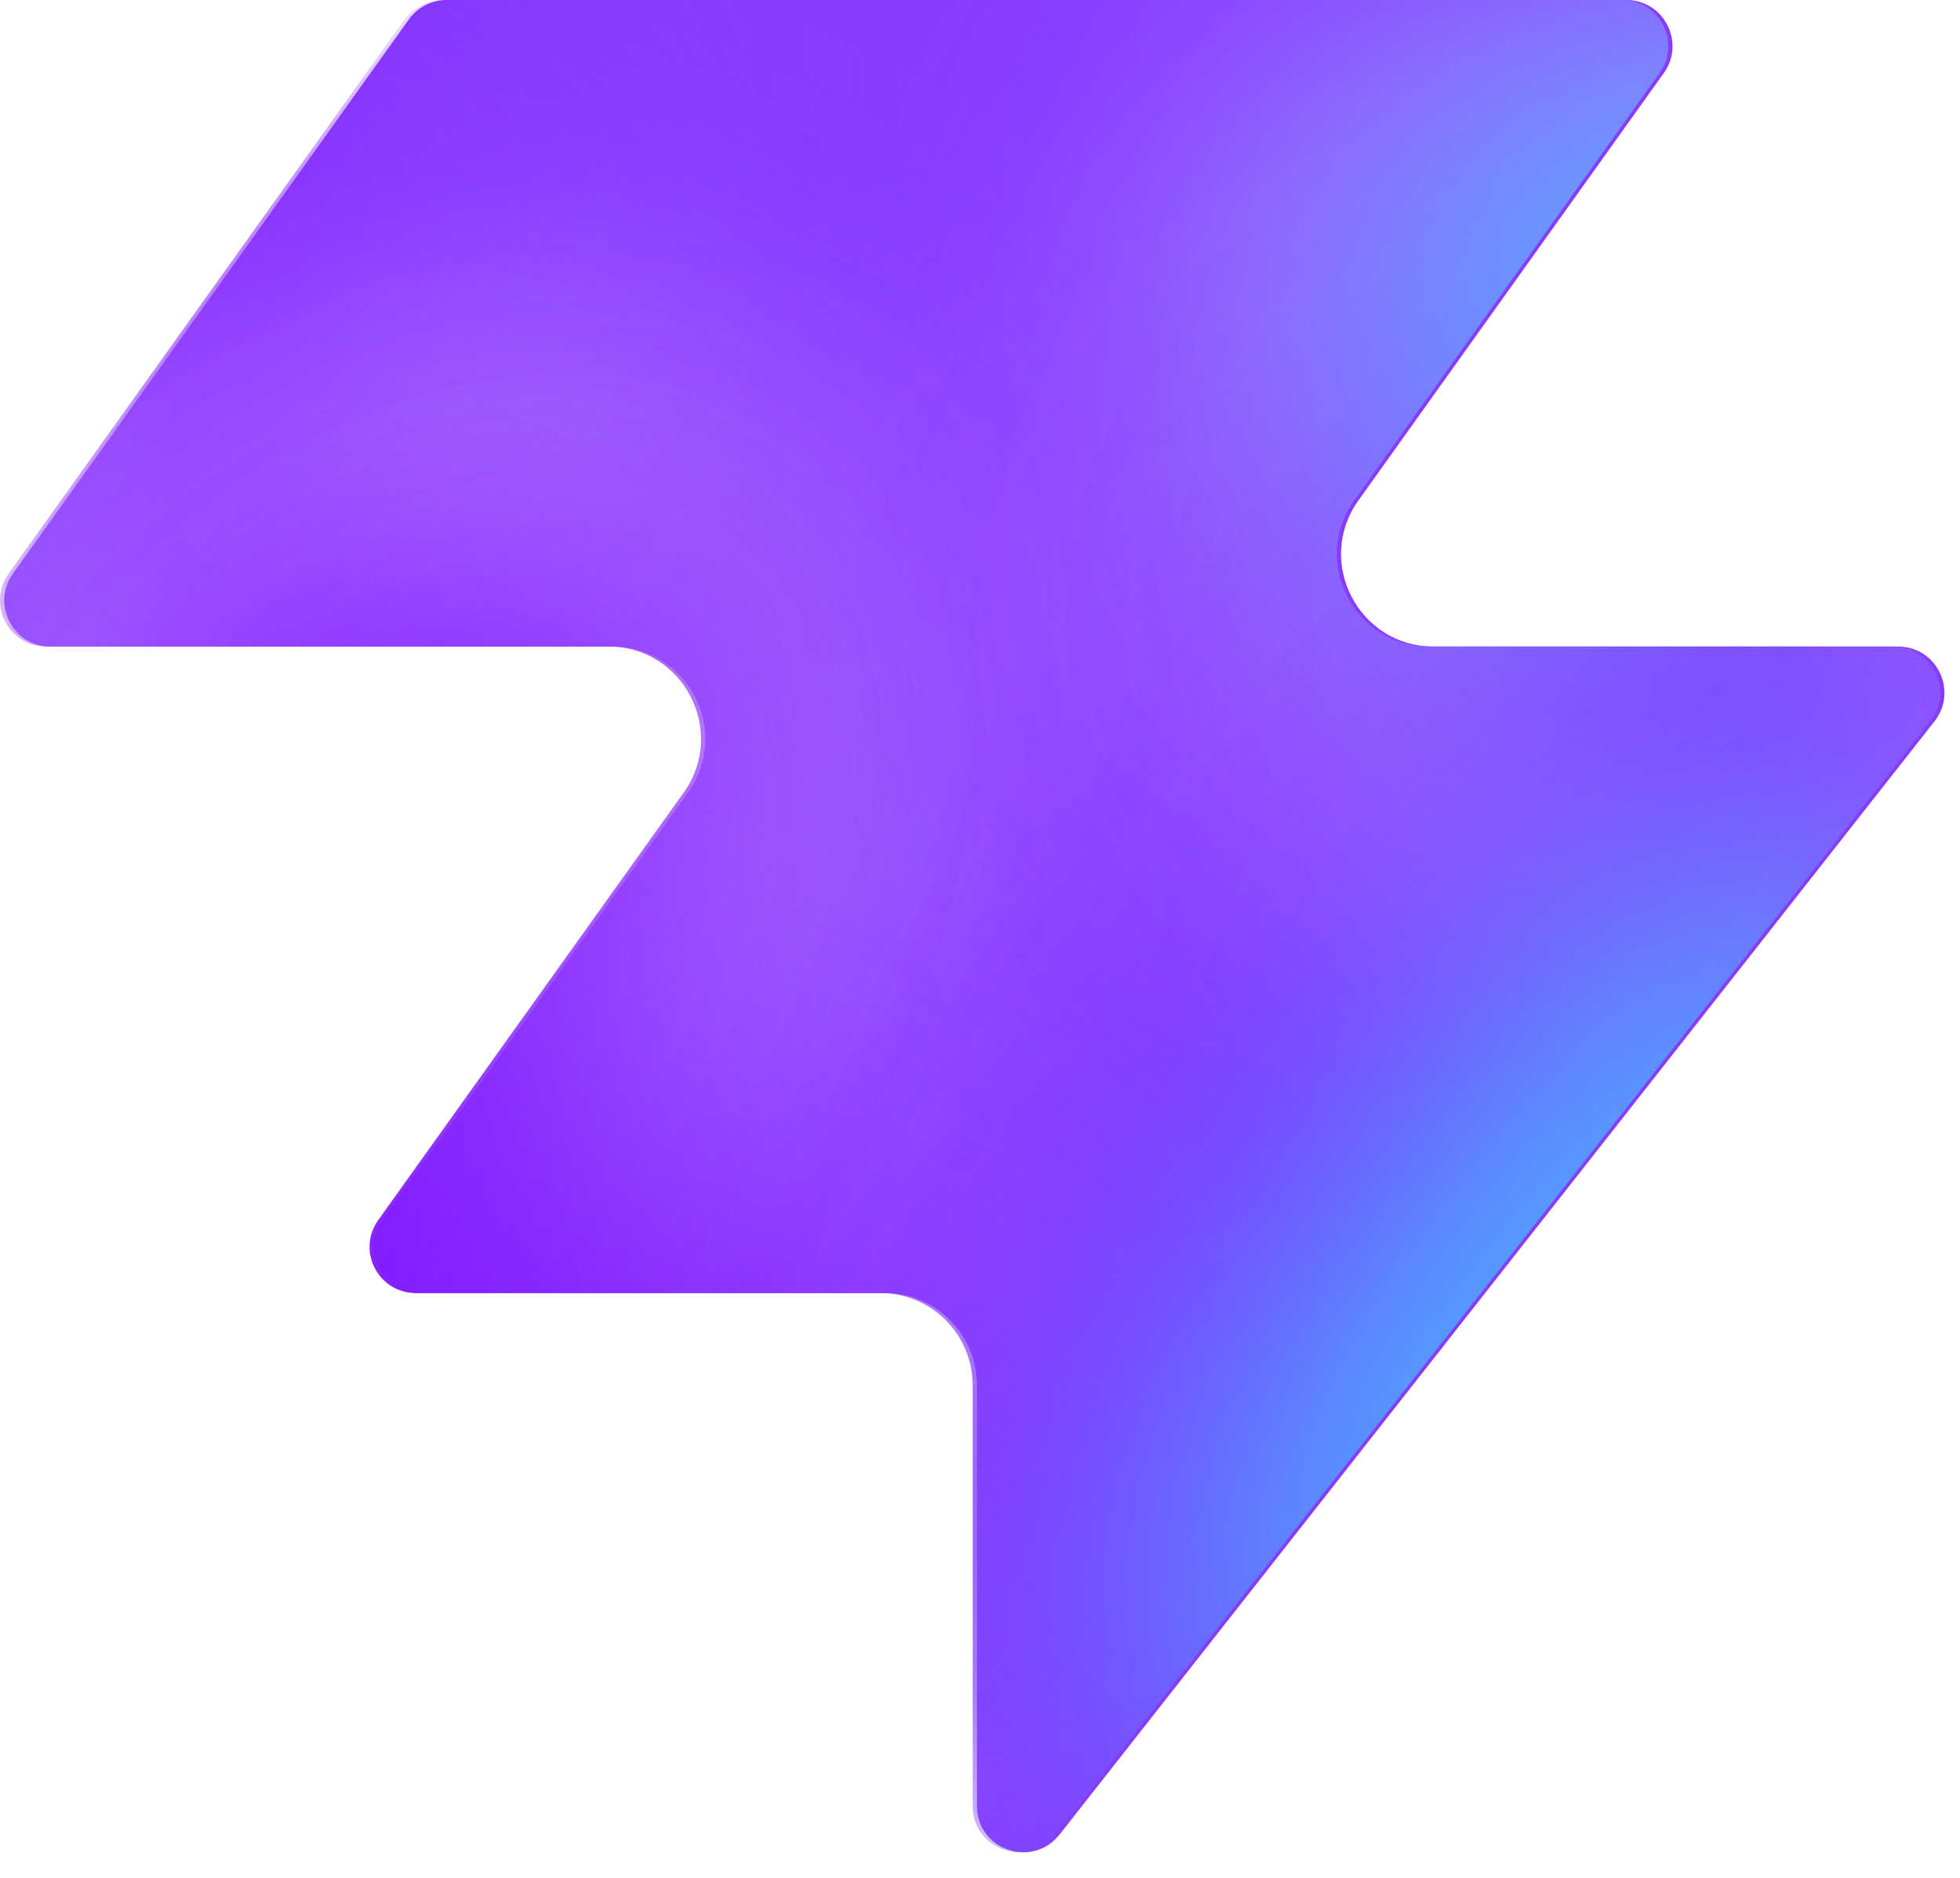
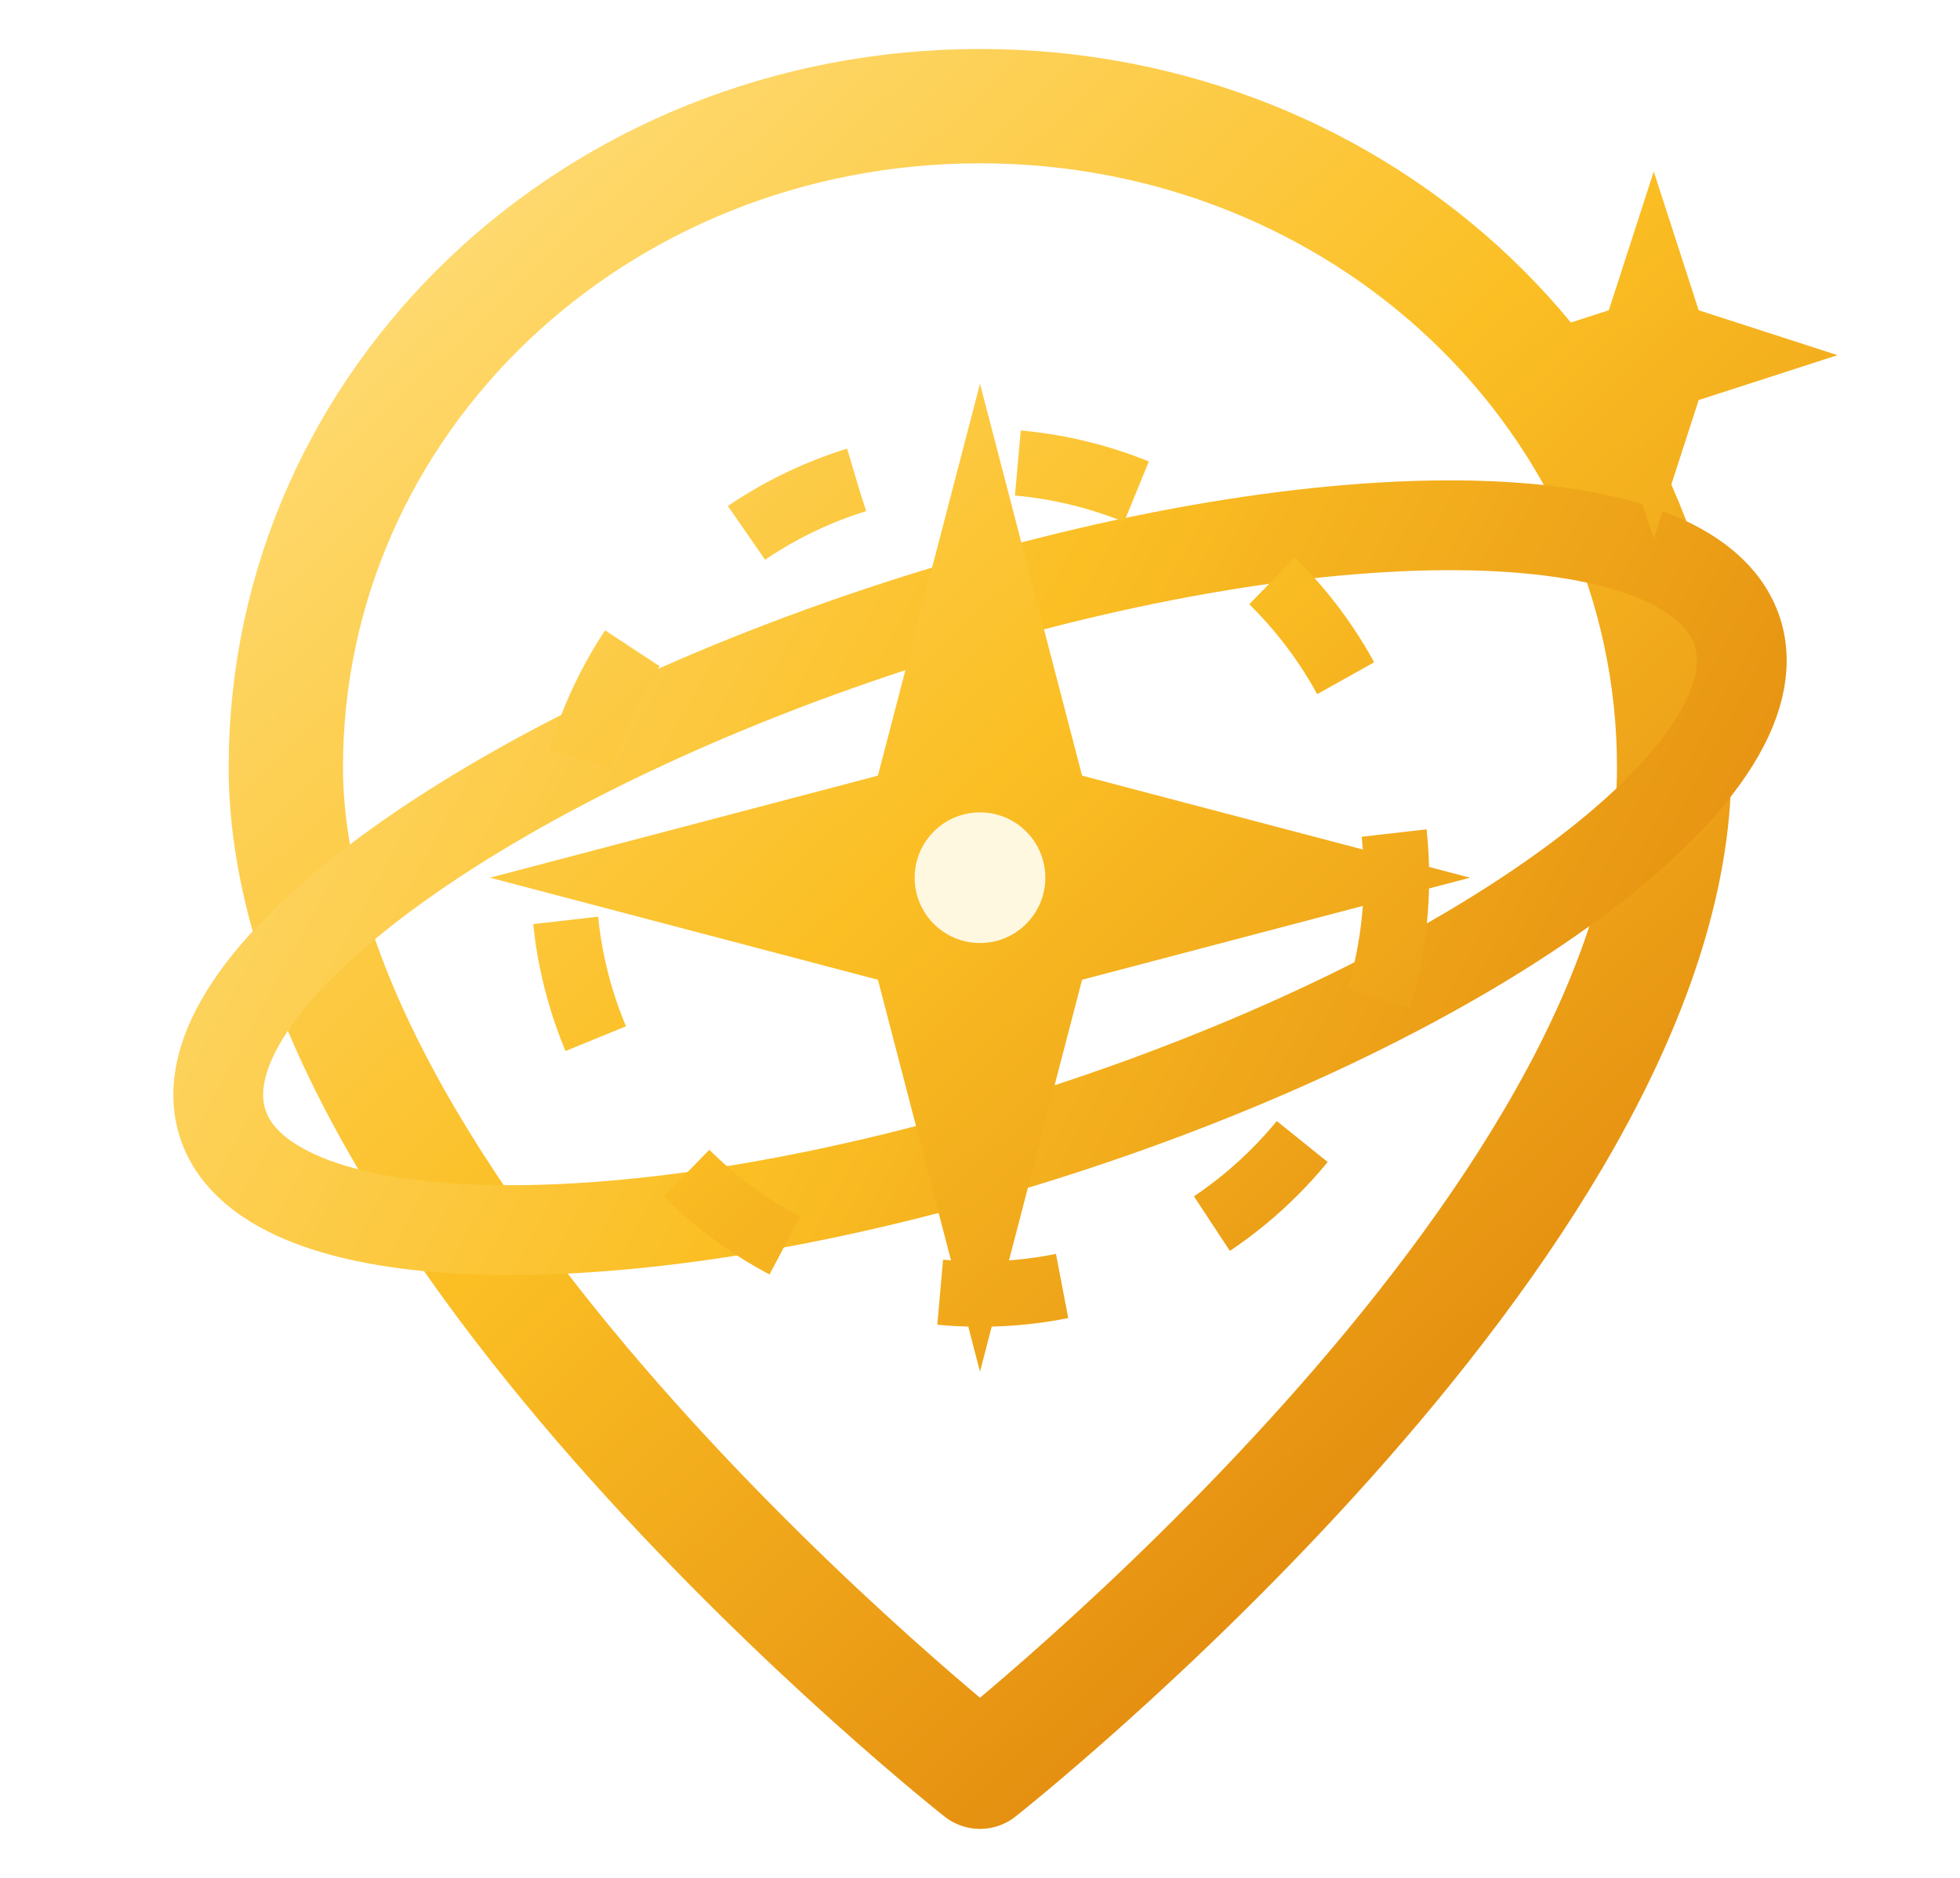
- <svg xmlns="http://www.w3.org/2000/svg" width="48" height="46" fill="none" viewBox="0 0 48 46">
-   <path fill="#863bff" d="M25.946 44.938c-.664.845-2.021.375-2.021-.698V33.937a2.26 2.26 0 0 0-2.262-2.262H10.287c-.92 0-1.456-1.04-.92-1.788l7.48-10.471c1.07-1.497 0-3.578-1.842-3.578H1.237c-.92 0-1.456-1.04-.92-1.788L10.013.474c.214-.297.556-.474.92-.474h28.894c.92 0 1.456 1.04.92 1.788l-7.48 10.471c-1.07 1.498 0 3.579 1.842 3.579h11.377c.943 0 1.473 1.088.89 1.83L25.947 44.94z" style="fill:#863bff;fill:color(display-p3 .525 .23 1);fill-opacity:1" />
-   <mask id="a" width="48" height="46" x="0" y="0" maskUnits="userSpaceOnUse" style="mask-type:alpha">
-     <path fill="#000" d="M25.842 44.938c-.664.844-2.021.375-2.021-.698V33.937a2.26 2.26 0 0 0-2.262-2.262H10.183c-.92 0-1.456-1.04-.92-1.788l7.48-10.471c1.07-1.498 0-3.579-1.842-3.579H1.133c-.92 0-1.456-1.04-.92-1.787L9.91.473c.214-.297.556-.474.92-.474h28.894c.92 0 1.456 1.04.92 1.788l-7.48 10.471c-1.07 1.498 0 3.578 1.842 3.578h11.377c.943 0 1.473 1.088.89 1.832L25.843 44.94z" style="fill:#000;fill-opacity:1" />
-   </mask>
-   <g mask="url(#a)">
-     <g filter="url(#b)">
-       <ellipse cx="5.508" cy="14.704" fill="#ede6ff" rx="5.508" ry="14.704" style="fill:#ede6ff;fill:color(display-p3 .927 .903 1);fill-opacity:1" transform="matrix(.00324 1 1 -.00324 -4.47 31.516)" />
-     </g>
-     <g filter="url(#c)">
-       <ellipse cx="10.399" cy="29.851" fill="#ede6ff" rx="10.399" ry="29.851" style="fill:#ede6ff;fill:color(display-p3 .927 .903 1);fill-opacity:1" transform="matrix(.00324 1 1 -.00324 -39.328 7.883)" />
-     </g>
-     <g filter="url(#d)">
-       <ellipse cx="5.508" cy="30.487" fill="#7e14ff" rx="5.508" ry="30.487" style="fill:#7e14ff;fill:color(display-p3 .492 .077 1);fill-opacity:1" transform="rotate(89.814 -25.913 -14.639)scale(1 -1)" />
-     </g>
-     <g filter="url(#e)">
-       <ellipse cx="5.508" cy="30.599" fill="#7e14ff" rx="5.508" ry="30.599" style="fill:#7e14ff;fill:color(display-p3 .492 .077 1);fill-opacity:1" transform="rotate(89.814 -32.644 -3.334)scale(1 -1)" />
-     </g>
-     <g filter="url(#f)">
-       <ellipse cx="5.508" cy="30.599" fill="#7e14ff" rx="5.508" ry="30.599" style="fill:#7e14ff;fill:color(display-p3 .492 .077 1);fill-opacity:1" transform="matrix(.00324 1 1 -.00324 -34.34 30.47)" />
-     </g>
-     <g filter="url(#g)">
-       <ellipse cx="14.072" cy="22.078" fill="#ede6ff" rx="14.072" ry="22.078" style="fill:#ede6ff;fill:color(display-p3 .927 .903 1);fill-opacity:1" transform="rotate(93.35 24.506 48.493)scale(-1 1)" />
-     </g>
-     <g filter="url(#h)">
-       <ellipse cx="3.47" cy="21.501" fill="#7e14ff" rx="3.47" ry="21.501" style="fill:#7e14ff;fill:color(display-p3 .492 .077 1);fill-opacity:1" transform="rotate(89.009 28.708 47.59)scale(-1 1)" />
-     </g>
-     <g filter="url(#i)">
-       <ellipse cx="3.47" cy="21.501" fill="#7e14ff" rx="3.47" ry="21.501" style="fill:#7e14ff;fill:color(display-p3 .492 .077 1);fill-opacity:1" transform="rotate(89.009 28.708 47.59)scale(-1 1)" />
-     </g>
-     <g filter="url(#j)">
-       <ellipse cx=".387" cy="8.972" fill="#7e14ff" rx="4.407" ry="29.108" style="fill:#7e14ff;fill:color(display-p3 .492 .077 1);fill-opacity:1" transform="rotate(39.51 .387 8.972)" />
-     </g>
-     <g filter="url(#k)">
-       <ellipse cx="47.523" cy="-6.092" fill="#7e14ff" rx="4.407" ry="29.108" style="fill:#7e14ff;fill:color(display-p3 .492 .077 1);fill-opacity:1" transform="rotate(37.892 47.523 -6.092)" />
-     </g>
-     <g filter="url(#l)">
-       <ellipse cx="41.412" cy="6.333" fill="#47bfff" rx="5.971" ry="9.665" style="fill:#47bfff;fill:color(display-p3 .28 .748 1);fill-opacity:1" transform="rotate(37.892 41.412 6.333)" />
-     </g>
-     <g filter="url(#m)">
-       <ellipse cx="-1.879" cy="38.332" fill="#7e14ff" rx="4.407" ry="29.108" style="fill:#7e14ff;fill:color(display-p3 .492 .077 1);fill-opacity:1" transform="rotate(37.892 -1.88 38.332)" />
-     </g>
-     <g filter="url(#n)">
-       <ellipse cx="-1.879" cy="38.332" fill="#7e14ff" rx="4.407" ry="29.108" style="fill:#7e14ff;fill:color(display-p3 .492 .077 1);fill-opacity:1" transform="rotate(37.892 -1.88 38.332)" />
-     </g>
-     <g filter="url(#o)">
-       <ellipse cx="35.651" cy="29.907" fill="#7e14ff" rx="4.407" ry="29.108" style="fill:#7e14ff;fill:color(display-p3 .492 .077 1);fill-opacity:1" transform="rotate(37.892 35.651 29.907)" />
-     </g>
-     <g filter="url(#p)">
-       <ellipse cx="38.418" cy="32.4" fill="#47bfff" rx="5.971" ry="15.297" style="fill:#47bfff;fill:color(display-p3 .28 .748 1);fill-opacity:1" transform="rotate(37.892 38.418 32.4)" />
-     </g>
-   </g>
+ <svg xmlns="http://www.w3.org/2000/svg" width="48" height="46" viewBox="0 0 48 46" fill="none">
  <defs>
-     <filter id="b" width="60.045" height="41.654" x="-19.77" y="16.149" color-interpolation-filters="sRGB" filterUnits="userSpaceOnUse">
-       <feFlood flood-opacity="0" result="BackgroundImageFix" />
-       <feBlend in="SourceGraphic" in2="BackgroundImageFix" result="shape" />
-       <feGaussianBlur result="effect1_foregroundBlur_2002_17158" stdDeviation="7.659" />
-     </filter>
-     <filter id="c" width="90.34" height="51.437" x="-54.613" y="-7.533" color-interpolation-filters="sRGB" filterUnits="userSpaceOnUse">
-       <feFlood flood-opacity="0" result="BackgroundImageFix" />
-       <feBlend in="SourceGraphic" in2="BackgroundImageFix" result="shape" />
-       <feGaussianBlur result="effect1_foregroundBlur_2002_17158" stdDeviation="7.659" />
-     </filter>
-     <filter id="d" width="79.355" height="29.4" x="-49.64" y="2.03" color-interpolation-filters="sRGB" filterUnits="userSpaceOnUse">
-       <feFlood flood-opacity="0" result="BackgroundImageFix" />
-       <feBlend in="SourceGraphic" in2="BackgroundImageFix" result="shape" />
-       <feGaussianBlur result="effect1_foregroundBlur_2002_17158" stdDeviation="4.596" />
-     </filter>
-     <filter id="e" width="79.579" height="29.4" x="-45.045" y="20.029" color-interpolation-filters="sRGB" filterUnits="userSpaceOnUse">
-       <feFlood flood-opacity="0" result="BackgroundImageFix" />
-       <feBlend in="SourceGraphic" in2="BackgroundImageFix" result="shape" />
-       <feGaussianBlur result="effect1_foregroundBlur_2002_17158" stdDeviation="4.596" />
-     </filter>
-     <filter id="f" width="79.579" height="29.4" x="-43.513" y="21.178" color-interpolation-filters="sRGB" filterUnits="userSpaceOnUse">
-       <feFlood flood-opacity="0" result="BackgroundImageFix" />
-       <feBlend in="SourceGraphic" in2="BackgroundImageFix" result="shape" />
-       <feGaussianBlur result="effect1_foregroundBlur_2002_17158" stdDeviation="4.596" />
-     </filter>
-     <filter id="g" width="74.749" height="58.852" x="15.756" y="-17.901" color-interpolation-filters="sRGB" filterUnits="userSpaceOnUse">
-       <feFlood flood-opacity="0" result="BackgroundImageFix" />
-       <feBlend in="SourceGraphic" in2="BackgroundImageFix" result="shape" />
-       <feGaussianBlur result="effect1_foregroundBlur_2002_17158" stdDeviation="7.659" />
-     </filter>
-     <filter id="h" width="61.377" height="25.362" x="23.548" y="2.284" color-interpolation-filters="sRGB" filterUnits="userSpaceOnUse">
-       <feFlood flood-opacity="0" result="BackgroundImageFix" />
-       <feBlend in="SourceGraphic" in2="BackgroundImageFix" result="shape" />
-       <feGaussianBlur result="effect1_foregroundBlur_2002_17158" stdDeviation="4.596" />
-     </filter>
-     <filter id="i" width="61.377" height="25.362" x="23.548" y="2.284" color-interpolation-filters="sRGB" filterUnits="userSpaceOnUse">
-       <feFlood flood-opacity="0" result="BackgroundImageFix" />
-       <feBlend in="SourceGraphic" in2="BackgroundImageFix" result="shape" />
-       <feGaussianBlur result="effect1_foregroundBlur_2002_17158" stdDeviation="4.596" />
-     </filter>
-     <filter id="j" width="56.045" height="63.649" x="-27.636" y="-22.853" color-interpolation-filters="sRGB" filterUnits="userSpaceOnUse">
-       <feFlood flood-opacity="0" result="BackgroundImageFix" />
-       <feBlend in="SourceGraphic" in2="BackgroundImageFix" result="shape" />
-       <feGaussianBlur result="effect1_foregroundBlur_2002_17158" stdDeviation="4.596" />
-     </filter>
-     <filter id="k" width="54.814" height="64.646" x="20.116" y="-38.415" color-interpolation-filters="sRGB" filterUnits="userSpaceOnUse">
-       <feFlood flood-opacity="0" result="BackgroundImageFix" />
-       <feBlend in="SourceGraphic" in2="BackgroundImageFix" result="shape" />
-       <feGaussianBlur result="effect1_foregroundBlur_2002_17158" stdDeviation="4.596" />
-     </filter>
-     <filter id="l" width="33.541" height="35.313" x="24.641" y="-11.323" color-interpolation-filters="sRGB" filterUnits="userSpaceOnUse">
-       <feFlood flood-opacity="0" result="BackgroundImageFix" />
-       <feBlend in="SourceGraphic" in2="BackgroundImageFix" result="shape" />
-       <feGaussianBlur result="effect1_foregroundBlur_2002_17158" stdDeviation="4.596" />
-     </filter>
-     <filter id="m" width="54.814" height="64.646" x="-29.286" y="6.009" color-interpolation-filters="sRGB" filterUnits="userSpaceOnUse">
-       <feFlood flood-opacity="0" result="BackgroundImageFix" />
-       <feBlend in="SourceGraphic" in2="BackgroundImageFix" result="shape" />
-       <feGaussianBlur result="effect1_foregroundBlur_2002_17158" stdDeviation="4.596" />
-     </filter>
-     <filter id="n" width="54.814" height="64.646" x="-29.286" y="6.009" color-interpolation-filters="sRGB" filterUnits="userSpaceOnUse">
-       <feFlood flood-opacity="0" result="BackgroundImageFix" />
-       <feBlend in="SourceGraphic" in2="BackgroundImageFix" result="shape" />
-       <feGaussianBlur result="effect1_foregroundBlur_2002_17158" stdDeviation="4.596" />
-     </filter>
-     <filter id="o" width="54.814" height="64.646" x="8.244" y="-2.416" color-interpolation-filters="sRGB" filterUnits="userSpaceOnUse">
-       <feFlood flood-opacity="0" result="BackgroundImageFix" />
-       <feBlend in="SourceGraphic" in2="BackgroundImageFix" result="shape" />
-       <feGaussianBlur result="effect1_foregroundBlur_2002_17158" stdDeviation="4.596" />
-     </filter>
-     <filter id="p" width="39.409" height="43.623" x="18.713" y="10.588" color-interpolation-filters="sRGB" filterUnits="userSpaceOnUse">
-       <feFlood flood-opacity="0" result="BackgroundImageFix" />
-       <feBlend in="SourceGraphic" in2="BackgroundImageFix" result="shape" />
-       <feGaussianBlur result="effect1_foregroundBlur_2002_17158" stdDeviation="4.596" />
-     </filter>
+     <linearGradient id="itGold" x1="6" y1="4" x2="42" y2="42" gradientUnits="userSpaceOnUse">
+       <stop offset="0" stop-color="#FFE082" />
+       <stop offset=".45" stop-color="#FBBF24" />
+       <stop offset="1" stop-color="#D97706" />
+     </linearGradient>
  </defs>
+   <path d="M24 2.6C14.6 2.6 7 9.8 7 18.8c0 11.2 17 24.6 17 24.6s17-13.4 17-24.6C41 9.8 33.4 2.6 24 2.6Z" stroke="url(#itGold)" stroke-width="2.8" stroke-linejoin="round" />
+   <ellipse cx="24" cy="21.5" rx="19.5" ry="6.5" transform="rotate(-18 24 21.5)" stroke="url(#itGold)" stroke-width="2.2" />
+   <circle cx="24" cy="21.5" r="10.2" stroke="url(#itGold)" stroke-width="1.6" stroke-dasharray="3 4" />
+   <path d="M24 14.6l1.7 4.4 4.4 1.7-4.4 1.7L24 26.8l-1.7-4.4-4.4-1.7 4.4-1.7L24 14.6Z            M31.4 21.5l-2 1.4M16.6 21.5l2 1.4M24 28.9l-1.4-2M24 14.1l1.4 2" fill="#FFF3C4" opacity=".85" />
+   <path d="M24 9.4l2.5 9.6L36 21.5l-9.5 2.5L24 33.6l-2.5-9.6L12 21.5l9.5-2.5L24 9.4Z" fill="url(#itGold)" />
+   <circle cx="24" cy="21.5" r="1.6" fill="#FFF8E1" />
+   <path d="M40.5 4.2l1.1 3.4 3.4 1.1-3.4 1.1-1.1 3.4-1.1-3.4-3.4-1.1 3.4-1.1 1.1-3.4Z" fill="url(#itGold)" />
</svg>
